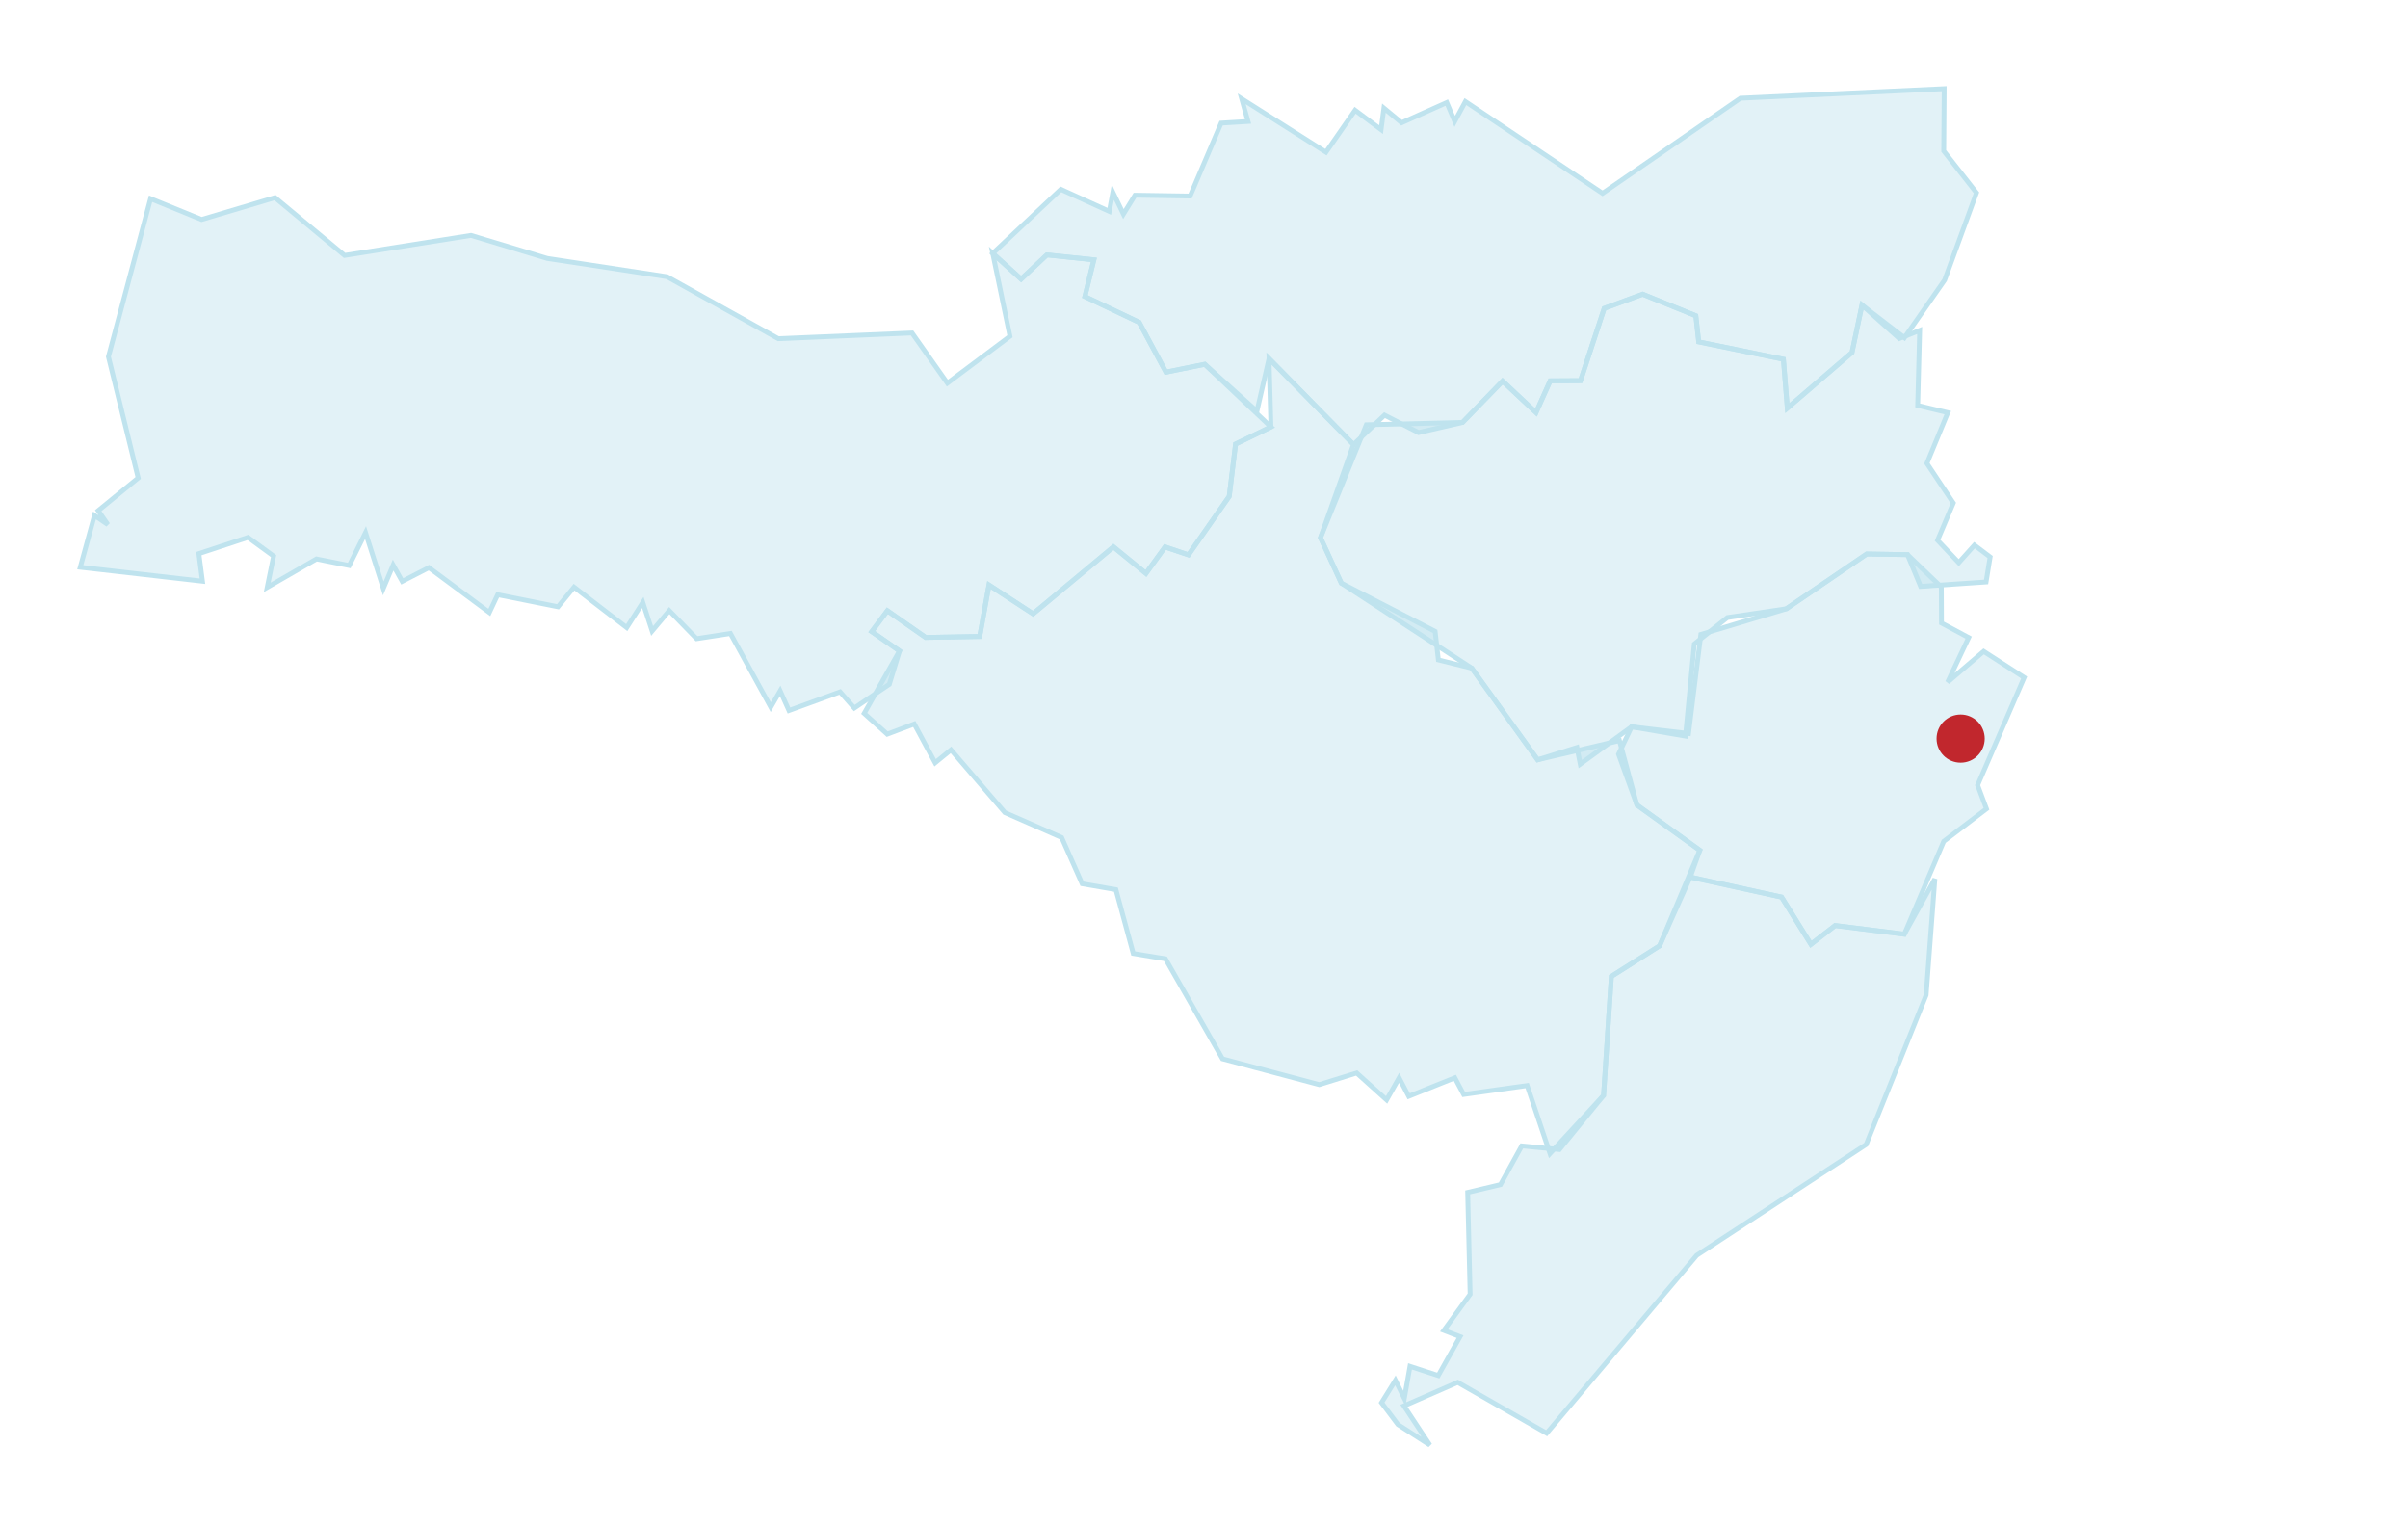
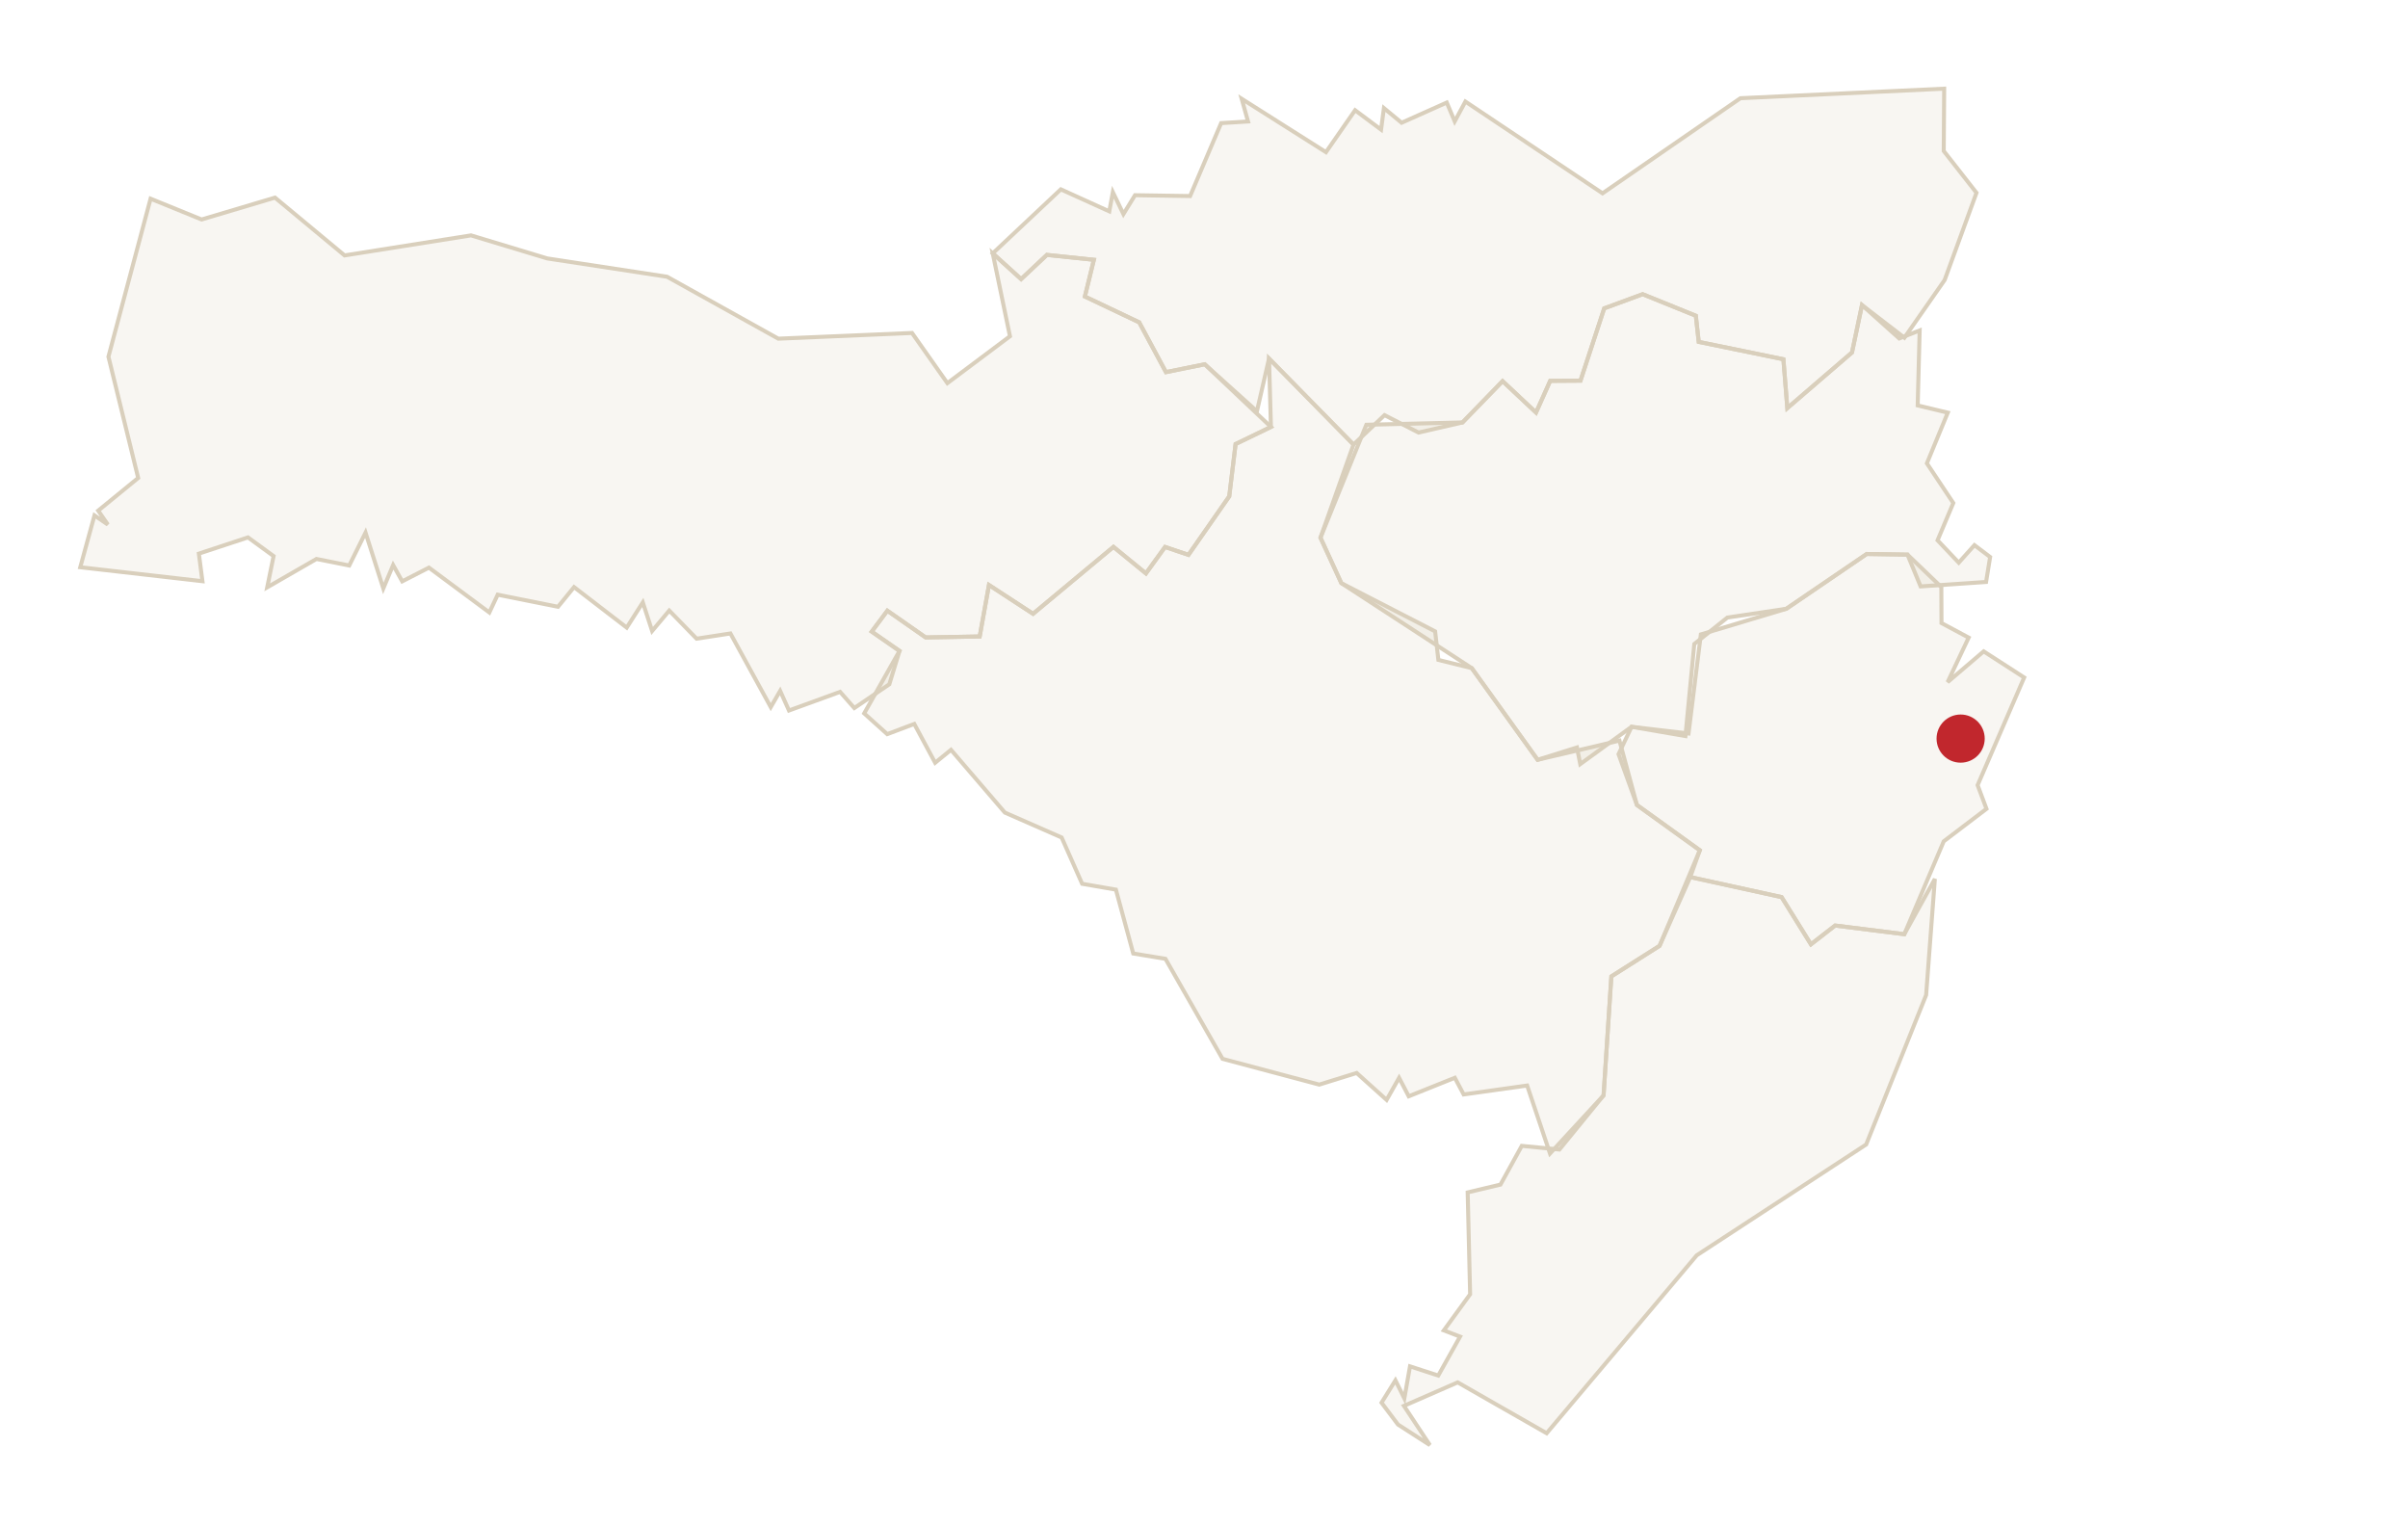
<svg xmlns="http://www.w3.org/2000/svg" viewBox="0 0 600 380" role="img" aria-label="Contorno real do estado de Santa Catarina dividido em suas seis mesorregiões oficiais.">
  <style>
-     .regiao { fill: #BFE3EE; fill-opacity: 0.45; stroke: #BFE3EE; stroke-width: 1.2; }
+     .regiao { fill: #D9CFBC; fill-opacity: 0.18; stroke: #D9CFBC; stroke-width: 1; }
  </style>
  <path class="regiao" d="M136.36,64.38L166.21,68.94L193.93,84.37L227.25,82.95L236.06,95.45L251.65,83.77L247.36,63.12L254.43,69.53L260.85,63.5L272.56,64.72L270.32,73.87L283.85,80.3L290.52,92.71L300.19,90.75L316.68,106.36L307.87,110.62L306.29,123.65L296.13,138.23L290.3,136.26L285.53,142.85L277.44,136.24L257.41,152.91L246.42,145.74L244.11,158.56L230.65,158.8L221.1,152.14L217.21,157.35L224.13,162.16L221.59,170.47L212.87,176.39L209.33,172.36L196.59,177L194.39,172.11L192.05,176.16L182,157.81L173.57,159.11L166.76,152.11L162.49,157.19L160.17,150.08L156.16,156.35L143.04,146.26L139.04,151.16L124.01,148.15L121.93,152.58L106.88,141.41L100.22,144.83L97.96,140.77L95.51,146.59L91.08,132.68L87.02,140.88L78.85,139.25L66.58,146.32L68.17,138.53L61.79,133.88L49.55,137.92L50.44,144.79L20,141.31L23.54,128.4L26.87,130.68L24.47,127.21L34.43,119.07L27.02,88.86L37.52,49.5L50.23,54.68L68.52,49.23L85.86,63.63L117.36,58.64L136.36,64.38Z" />
  <path class="regiao" d="M484.43,22.09L484.32,37.62L492.48,48.03L484.54,69.77L474.52,84.13L463.95,76L461.46,87.81L445.35,101.67L444.37,89.5L423.27,85.17L422.55,78.66L409.3,73.29L399.72,76.82L393.81,94.83L386.26,94.88L382.73,102.77L374.4,94.95L364.41,105.24L353.46,107.76L344.98,103.42L337.25,110.75L316.2,89.32L313.19,102.45L300.19,90.75L290.52,92.71L283.85,80.3L270.32,73.87L272.56,64.72L260.85,63.5L254.43,69.53L247.36,63.12L264.33,47.17L276.4,52.65L277.29,47.87L279.92,53.33L282.81,48.63L296.54,48.84L304.27,30.67L310.97,30.26L309.39,24.61L330.39,37.91L337.65,27.46L344.12,32.29L344.83,26.93L349.24,30.58L360.49,25.55L362.47,30.24L365.13,25.3L399.31,48.16L433.66,24.47L484.43,22.09Z" />
  <path class="regiao" d="M478.32,82.32L477.83,101L485.33,102.8L480.12,115.43L486.7,125.31L482.78,134.6L488.06,140.17L491.97,135.81L495.88,138.76L494.87,144.98L478.56,146.09L475.29,138.17L465.13,138.01L445.1,151.66L430.42,153.84L422.17,160.43L419.96,183.37L406.54,181.06L393.75,190.35L392.93,186.21L383.13,189.28L366.72,166.45L334.22,145.27L329.02,133.95L340.45,105.82L364.41,105.24L374.4,94.95L382.73,102.77L386.26,94.88L393.81,94.83L399.72,76.82L409.3,73.29L422.55,78.66L423.27,85.17L444.37,89.5L445.35,101.67L461.46,87.81L463.95,76L473.23,84.32L478.32,82.32Z" />
  <path class="regiao" d="M337.25,110.75L329.02,133.95L334.22,145.27L357.59,157.29L358.4,164.4L366.72,166.45L383.13,189.28L403.52,184.5L407.87,200.54L423.54,211.82L413.51,235.63L401.5,243.24L399.56,272.89L386.21,287.37L380.52,270.43L364.7,272.65L362.5,268.5L351.01,273.11L348.61,268.51L345.5,274.01L338.04,267.3L328.72,270.2L304.62,263.78L290.39,238.86L282.37,237.54L278.05,221.63L269.64,220.17L264.53,208.64L250.38,202.43L236.96,186.8L233.01,190.02L227.81,180.35L221.07,182.89L215.33,177.72L224.13,162.16L217.21,157.35L221.1,152.14L230.65,158.8L244.11,158.56L246.42,145.74L257.41,152.91L277.44,136.24L285.53,142.85L290.3,136.26L296.13,138.23L306.29,123.65L307.87,110.62L316.68,106.36L316.2,89.32L337.25,110.75Z" />
  <path class="regiao" d="M483.72,146.25L483.76,155.22L490.53,158.84L485.28,169.94L494.27,162.27L504.36,168.78L492.76,195.6L494.97,201.5L484.32,209.59L474.49,232.73L457.26,230.57L451.23,235.25L443.92,223.49L421.16,218.5L423.54,211.82L407.87,200.54L403.29,187.88L406.54,181.06L420.73,182.73L423.8,158.05L445.1,151.66L465.13,138.01L475.29,138.17L483.72,146.25Z" />
  <path class="regiao" d="M482.11,218.96L479.93,247.89L464.99,285.12L422.77,312.73L385.38,357.05L363.21,344.38L349.82,350.23L356.28,360L348.33,354.88L344.24,349.44L347.7,343.87L349.92,348.37L351.33,340.39L358.37,342.68L363.8,332.98L359.76,331.43L366.31,322.43L365.7,297.05L373.87,295.11L379.18,285.46L388.56,286.37L399.56,272.89L401.5,243.24L413.51,235.63L421.16,218.5L443.92,223.49L451.23,235.25L457.26,230.57L474.49,232.73L482.11,218.96Z" />
  <circle cx="488.53" cy="184" r="6" fill="#C1272D" />
</svg>
